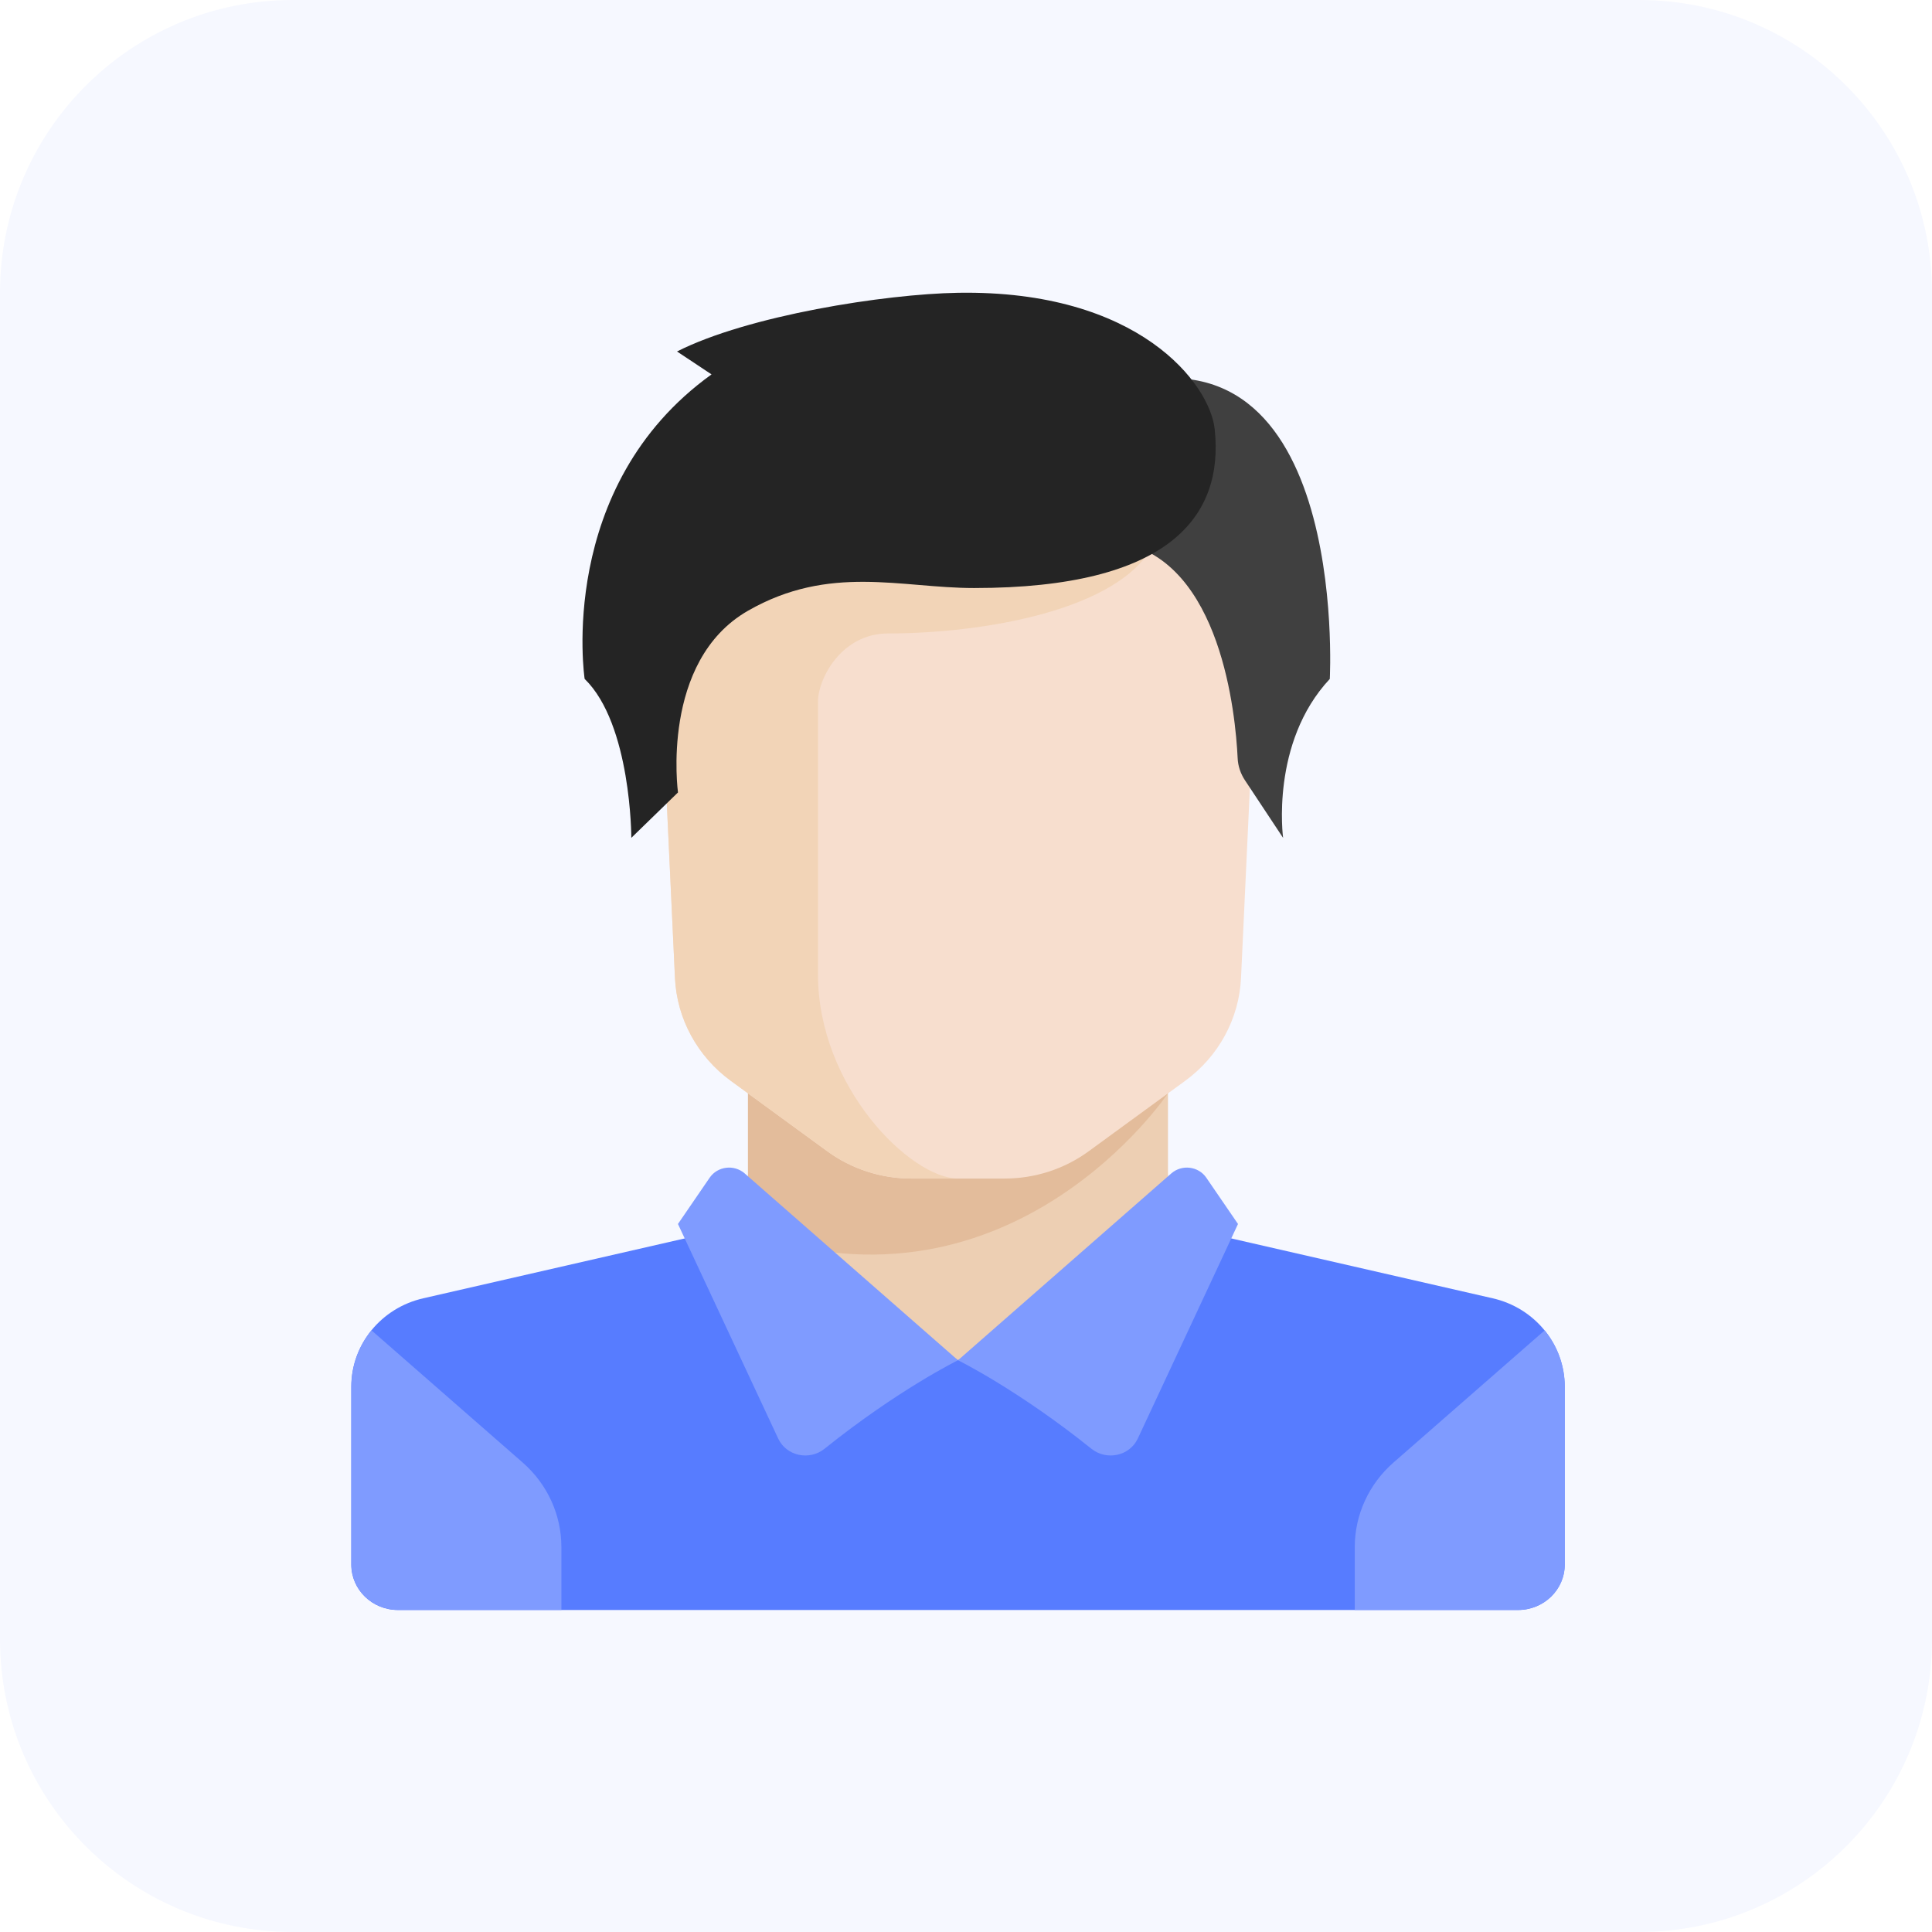
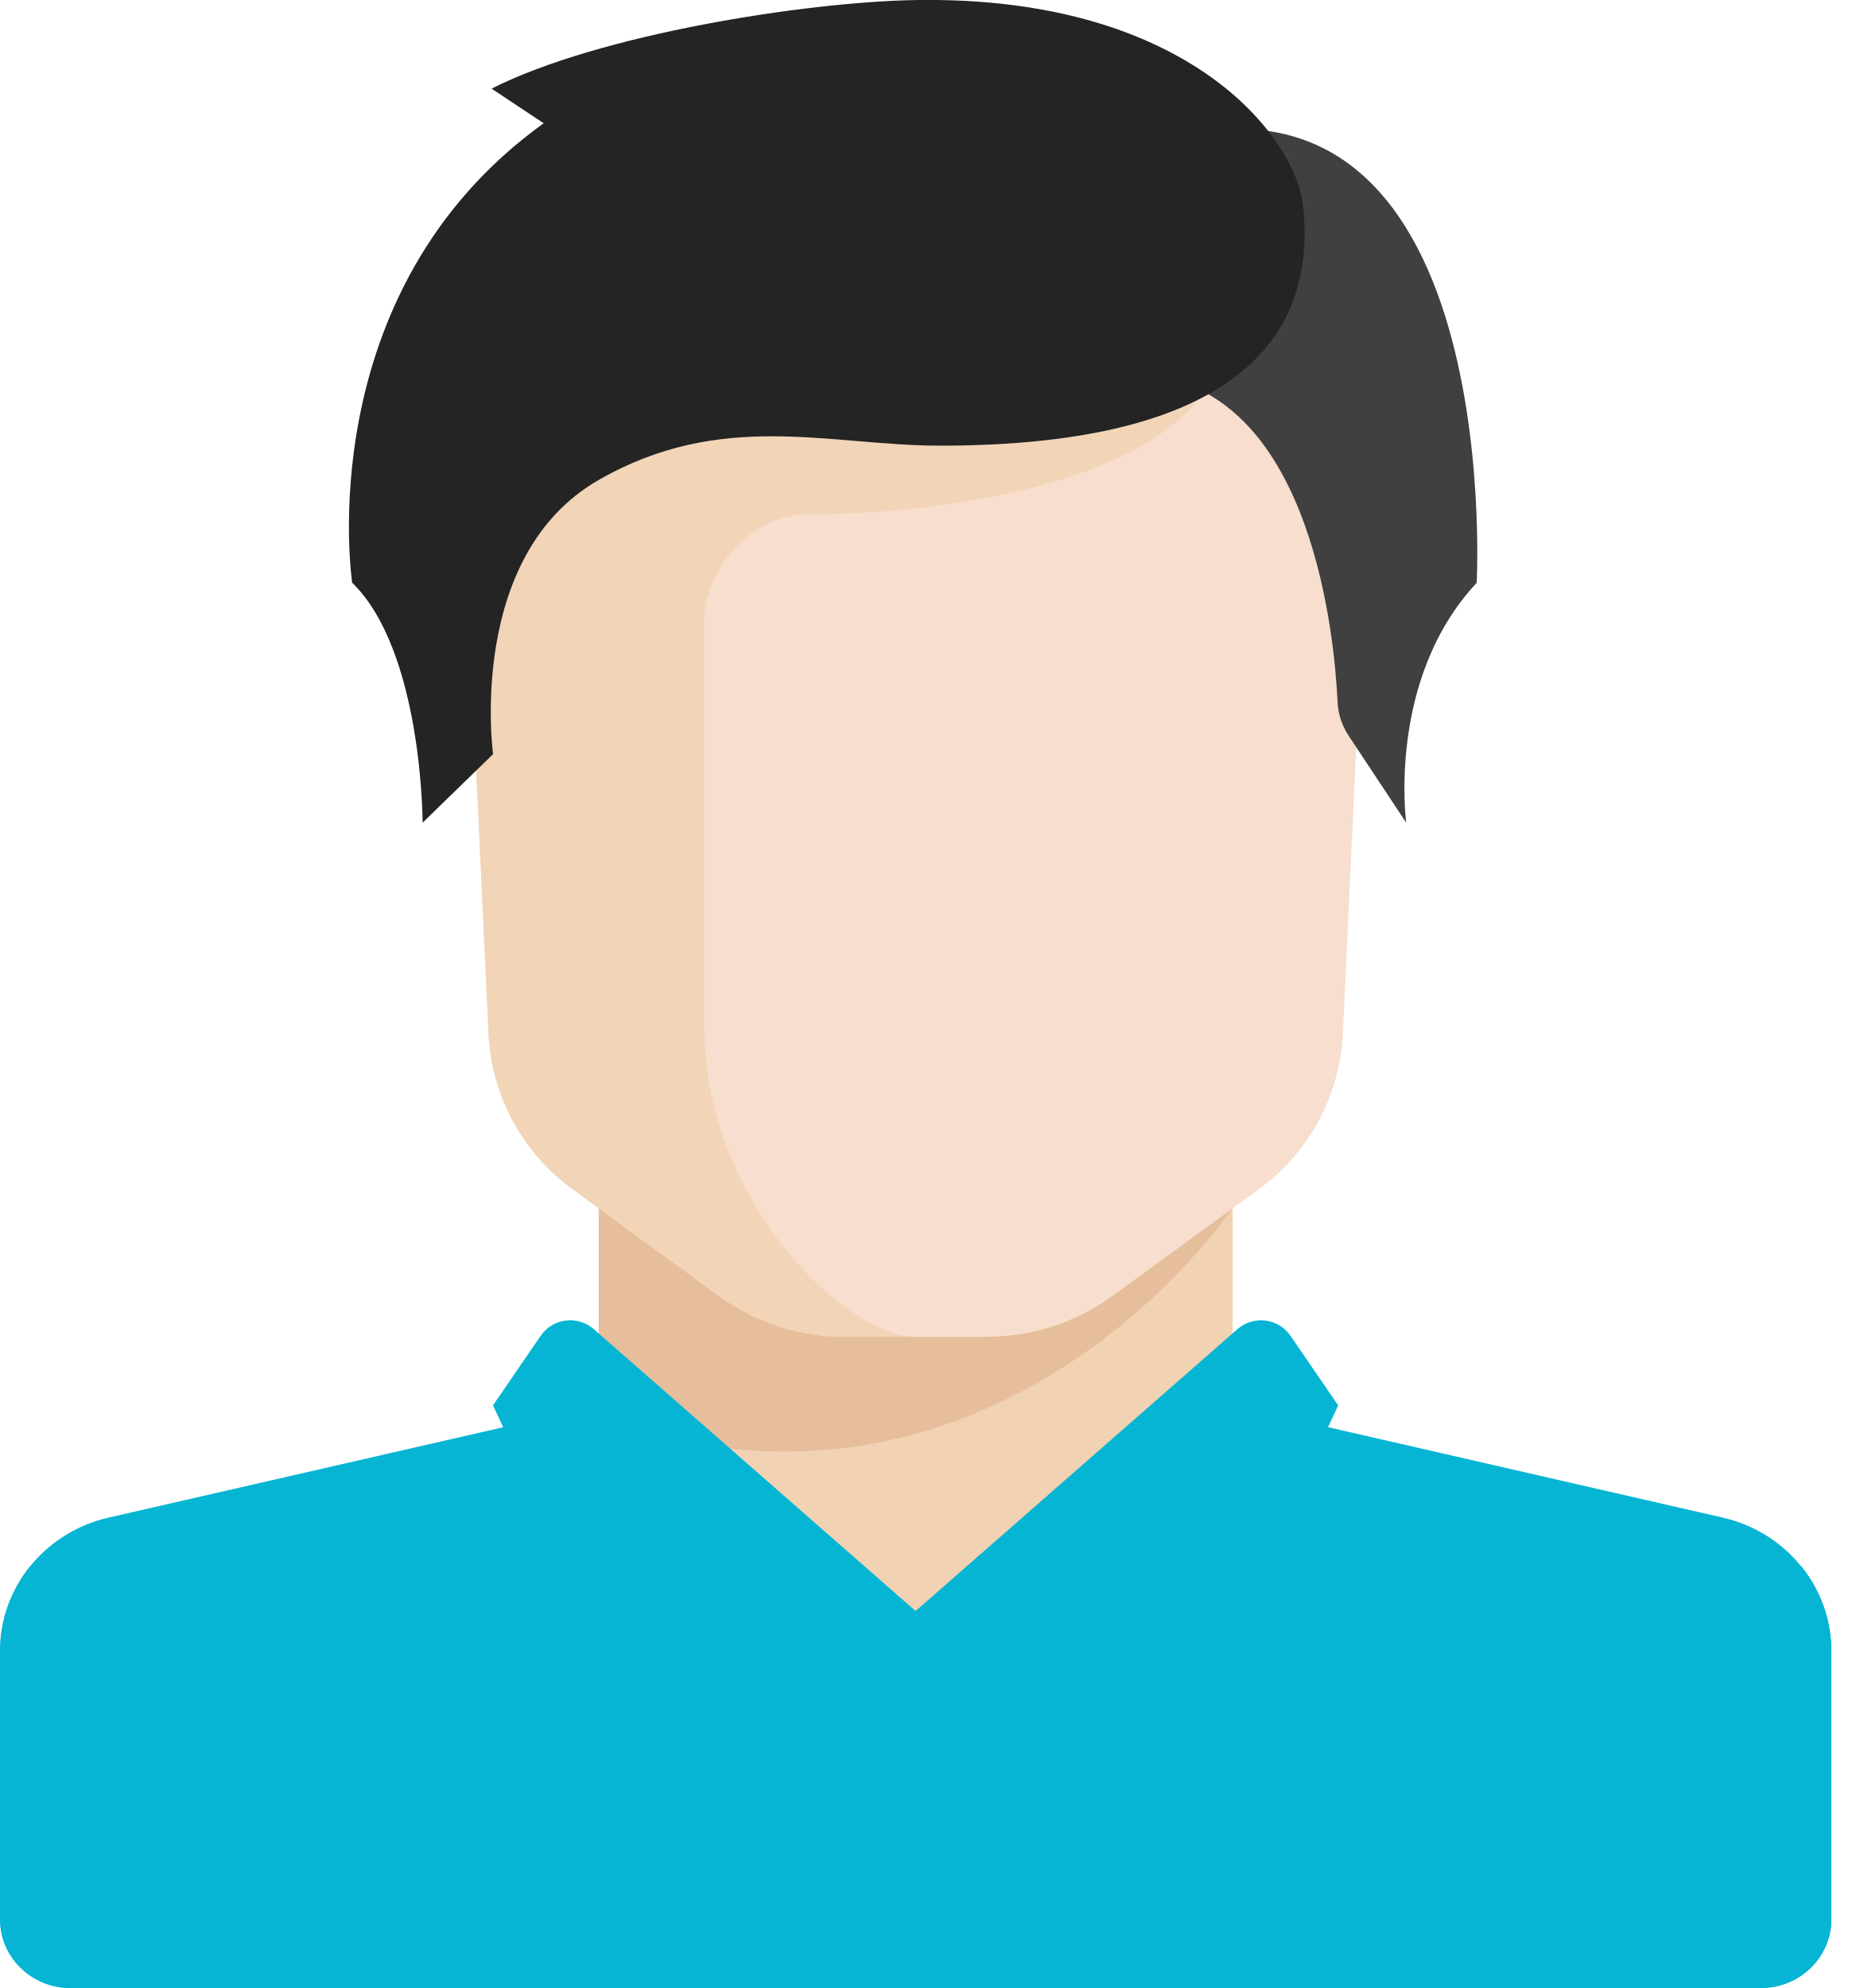
- <svg xmlns="http://www.w3.org/2000/svg" width="66" height="66" viewBox="0 0 66 66" fill="none">
-   <rect width="66" height="66" rx="10" fill="#F6F8FF" />
-   <path d="M39.9 41.812V36.381H25.551V41.812L32.725 48.018L39.9 41.812Z" fill="#E6AF78" fill-opacity="0.56" />
-   <path d="M50.994 44.352L41.13 42.093C40.981 42.059 40.844 42.001 40.716 41.93L32.726 46.466L25.048 41.711C24.85 41.893 24.603 42.028 24.323 42.093L14.458 44.352C13.018 44.681 12 45.932 12 47.372V53.449C12 54.306 12.714 55 13.594 55H51.858C52.739 55 53.452 54.306 53.452 53.449V47.372C53.453 45.932 52.434 44.681 50.994 44.352Z" fill="#577CFF" />
-   <path d="M25.551 36.381V42.111C34.589 45.28 39.9 37.349 39.9 37.349V36.381H25.551V36.381Z" fill="#D29B6E" fill-opacity="0.34" />
-   <path d="M22.363 18.537L23.058 33.411C23.123 34.8 23.823 36.089 24.966 36.923L28.262 39.329C29.09 39.934 30.097 40.261 31.132 40.261H34.321C35.356 40.261 36.363 39.934 37.191 39.329L40.487 36.923C41.63 36.089 42.33 34.8 42.395 33.411L43.089 18.537H22.363Z" fill="#F7DECE" />
-   <path d="M30.335 21.64C33.524 21.64 38.306 20.865 39.441 18.537H22.363L23.058 33.411C23.123 34.8 23.823 36.089 24.966 36.923L28.262 39.329C29.09 39.934 30.097 40.261 31.132 40.261H32.726C31.132 40.261 27.943 37.157 27.943 33.278C27.943 31.381 27.943 26.296 27.943 23.968C27.943 23.192 28.741 21.64 30.335 21.64Z" fill="#F2D4B7" />
-   <path d="M17.856 49.963L12.691 45.447C12.258 45.981 12.004 46.652 12.004 47.37V53.447C12.004 54.304 12.718 54.998 13.598 54.998H19.178V52.849C19.178 51.748 18.698 50.699 17.856 49.963Z" fill="#7F9BFF" />
-   <path d="M47.603 49.963L52.769 45.447C53.202 45.981 53.456 46.652 53.456 47.37V53.447C53.456 54.304 52.742 54.998 51.861 54.998H46.281V52.849C46.281 51.748 46.762 50.699 47.603 49.963Z" fill="#7F9BFF" />
-   <path d="M25.44 40.086L32.726 46.468C32.726 46.468 30.685 47.471 28.167 49.492C27.648 49.908 26.862 49.739 26.584 49.143L23.16 41.813L24.243 40.232C24.513 39.839 25.078 39.77 25.44 40.086Z" fill="#7F9BFF" />
-   <path d="M40.013 40.086L32.727 46.468C32.727 46.468 34.767 47.471 37.285 49.492C37.805 49.908 38.59 49.739 38.869 49.143L42.292 41.813L41.209 40.232C40.94 39.839 40.374 39.77 40.013 40.086Z" fill="#7F9BFF" />
-   <path d="M37.559 13.398L38.306 18.538C41.717 19.202 42.209 24.412 42.28 25.901C42.292 26.171 42.381 26.431 42.532 26.659L43.833 28.624C43.833 28.624 43.388 25.375 45.428 23.193C45.428 23.193 46.128 10.295 37.559 13.398Z" fill="#404040" />
-   <path d="M23.128 12.007L24.307 12.79C18.976 16.621 19.972 23.192 19.972 23.192C21.567 24.743 21.567 28.622 21.567 28.622L23.161 27.071C23.161 27.071 22.546 22.588 25.552 20.864C28.342 19.264 30.784 20.088 33.275 20.088C39.951 20.088 41.819 17.64 41.495 14.657C41.328 13.114 38.904 9.9 32.727 10.002C30.234 10.044 25.552 10.778 23.128 12.007Z" fill="#242424" />
+ <svg xmlns="http://www.w3.org/2000/svg" width="42" height="45" viewBox="0 0 42 45" fill="none">
+   <path d="M27.9 31.811v-5.43H13.553v5.43l7.174 6.207z" fill="#e6af78" fill-opacity=".56" />
+   <path d="m38.994 34.352-9.864-2.26a1.6 1.6 0 0 1-.414-.161l-7.99 4.535-7.678-4.755a1.6 1.6 0 0 1-.725.382l-9.865 2.259c-1.44.33-2.458 1.58-2.458 3.02v6.077c0 .857.714 1.552 1.594 1.552h38.264c.88 0 1.594-.695 1.594-1.552v-6.076c0-1.44-1.017-2.691-2.458-3.021" fill="#06b5d4" />
+   <path d="M13.552 26.38v5.73C22.59 35.28 27.9 27.348 27.9 27.348v-.968z" fill="#d29b6e" fill-opacity=".34" />
+   <path d="m10.364 8.537.695 14.873a4.62 4.62 0 0 0 1.908 3.513l3.296 2.406a4.87 4.87 0 0 0 2.87.931h3.189a4.87 4.87 0 0 0 2.87-.931l3.296-2.406a4.62 4.62 0 0 0 1.908-3.513l.694-14.873z" fill="#f7dece" />
+   <path d="M18.336 11.64c3.189 0 7.972-.776 9.106-3.103H10.364l.695 14.873a4.62 4.62 0 0 0 1.908 3.513l3.296 2.406a4.87 4.87 0 0 0 2.87.931h1.594c-1.594 0-4.783-3.103-4.783-6.983v-9.31c0-.775.797-2.327 2.392-2.327" fill="#f2d4b7" />
+   <path d="M5.855 39.964.69 35.447a3.05 3.05 0 0 0-.687 1.924v6.076C.003 44.304.717 45 1.597 45h5.58v-2.15c0-1.1-.48-2.15-1.322-2.885m29.748-.001 5.165-4.517c.433.534.687 1.205.687 1.924v6.076c0 .857-.714 1.552-1.595 1.552h-5.58v-2.15c0-1.1.481-2.15 1.323-2.885m-22.164-9.879 7.286 6.382s-2.04 1.003-4.559 3.023c-.52.417-1.305.248-1.584-.348l-3.423-7.33 1.083-1.58a.81.81 0 0 1 1.197-.147m14.573 0-7.287 6.382s2.04 1.003 4.559 3.023c.52.417 1.305.248 1.584-.348l3.423-7.33-1.083-1.58a.81.81 0 0 0-1.196-.147" fill="#06b5d4" />
+   <path d="m25.557 3.397.747 5.14c3.411.664 3.903 5.875 3.974 7.363.013.27.101.53.252.758l1.301 1.965s-.445-3.249 1.595-5.43c0 0 .7-12.9-7.87-9.796" fill="#404040" />
+   <path d="m11.128 2.007 1.179.783C6.976 6.621 7.972 13.191 7.972 13.191c1.594 1.552 1.594 5.431 1.594 5.431l1.595-1.551s-.615-4.483 2.391-6.207c2.79-1.6 5.232-.776 7.723-.776 6.676 0 8.544-2.449 8.22-5.43-.166-1.545-2.59-4.758-8.767-4.657-2.493.042-7.175.776-9.6 2.005" fill="#242424" />
</svg>
